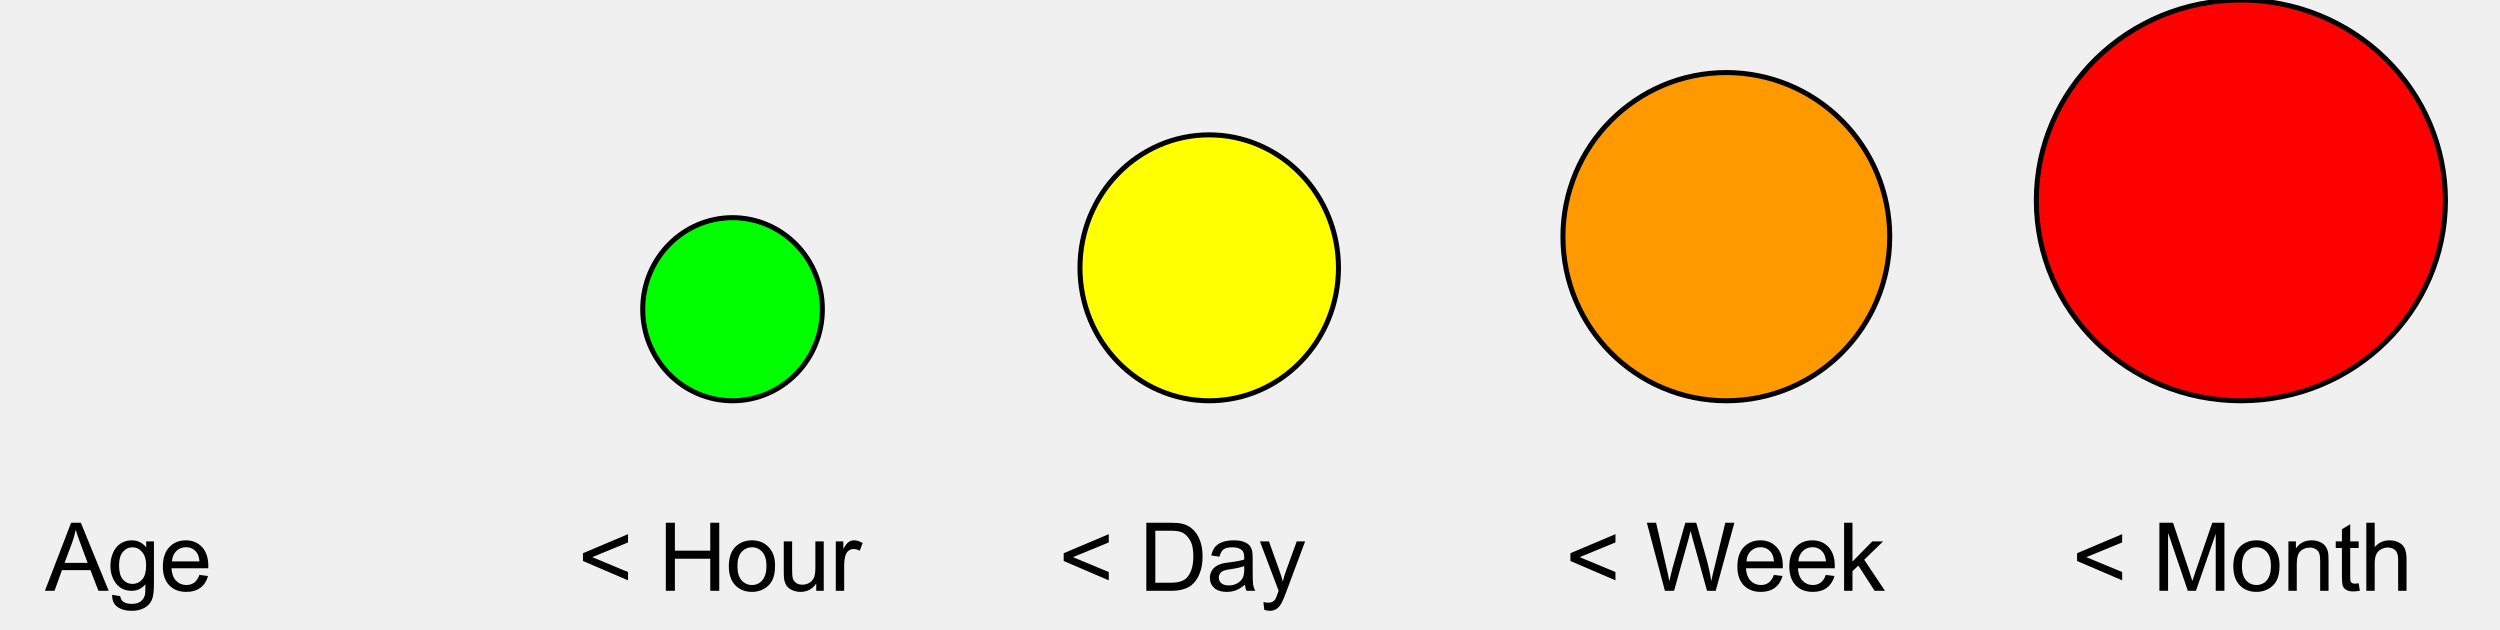
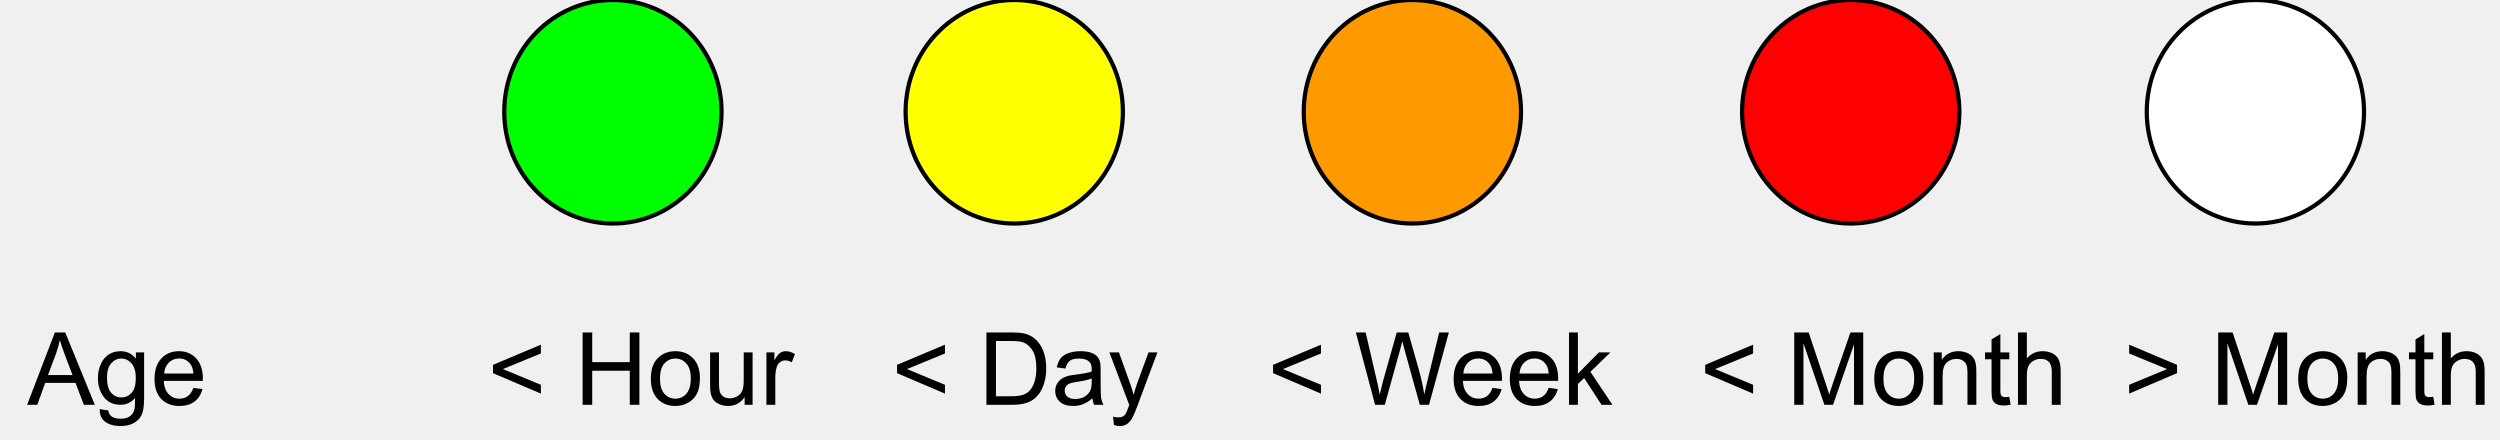
- <svg xmlns="http://www.w3.org/2000/svg" version="1.1" viewBox="0.0 0.0 499.234 125.743" fill="none" stroke="none" stroke-linecap="square" stroke-miterlimit="10">
+ <svg xmlns="http://www.w3.org/2000/svg" version="1.1" viewBox="0.0 0.0 593.95 104.438" fill="none" stroke="none" stroke-linecap="square" stroke-miterlimit="10">
  <clipPath id="p.0">
-     <path d="m0 0l499.234 0l0 125.743l-499.234 0l0 -125.743z" clip-rule="nonzero" />
+     <path d="m0 0l593.95 0l0 104.438l-593.95 0l0 -104.438z" clip-rule="nonzero" />
  </clipPath>
  <g clip-path="url(#p.0)">
-     <path fill="#000000" fill-opacity="0.0" d="m0 0l499.234 0l0 125.743l-499.234 0z" fill-rule="nonzero" />
-     <path fill="#000000" fill-opacity="0.0" d="m0 91.058l548.063 0l0 44.157l-548.063 0z" fill-rule="nonzero" />
-     <path fill="#000000" d="m8.969 117.978l5.234 -13.594l1.938 0l5.562 13.594l-2.047 0l-1.594 -4.125l-5.688 0l-1.484 4.125l-1.922 0zm3.922 -5.578l4.609 0l-1.406 -3.781q-0.656 -1.703 -0.969 -2.812q-0.266 1.312 -0.734 2.594l-1.5 4.0zm9.506 6.391l1.609 0.25q0.109 0.75 0.578 1.094q0.609 0.453 1.688 0.453q1.172 0 1.797 -0.469q0.625 -0.453 0.859 -1.281q0.125 -0.516 0.109 -2.156q-1.094 1.297 -2.719 1.297q-2.031 0 -3.156 -1.469q-1.109 -1.469 -1.109 -3.516q0 -1.406 0.516 -2.594q0.516 -1.203 1.484 -1.844q0.969 -0.656 2.266 -0.656q1.75 0 2.875 1.406l0 -1.188l1.547 0l0 8.516q0 2.312 -0.469 3.266q-0.469 0.969 -1.484 1.516q-1.016 0.562 -2.5 0.562q-1.766 0 -2.859 -0.797q-1.078 -0.797 -1.031 -2.391zm1.375 -5.922q0 1.953 0.766 2.844q0.781 0.891 1.938 0.891q1.141 0 1.922 -0.891q0.781 -0.891 0.781 -2.781q0 -1.812 -0.812 -2.719q-0.797 -0.922 -1.922 -0.922q-1.109 0 -1.891 0.906q-0.781 0.891 -0.781 2.672zm16.048 1.938l1.719 0.219q-0.406 1.5 -1.516 2.344q-1.094 0.828 -2.812 0.828q-2.156 0 -3.422 -1.328q-1.266 -1.328 -1.266 -3.734q0 -2.484 1.266 -3.859q1.281 -1.375 3.328 -1.375q1.984 0 3.234 1.344q1.25 1.344 1.25 3.797q0 0.141 -0.016 0.438l-7.344 0q0.094 1.625 0.922 2.484q0.828 0.859 2.062 0.859q0.906 0 1.547 -0.469q0.656 -0.484 1.047 -1.547zm-5.484 -2.703l5.5 0q-0.109 -1.234 -0.625 -1.859q-0.797 -0.969 -2.078 -0.969q-1.141 0 -1.938 0.781q-0.781 0.766 -0.859 2.047z" fill-rule="nonzero" />
-     <path fill="#000000" d="m116.413 112.025l0 -1.547l9.0 -3.812l0 1.656l-7.141 2.938l7.141 2.969l0 1.656l-9.0 -3.859zm16.547 5.953l0 -13.594l1.812 0l0 5.578l7.062 0l0 -5.578l1.797 0l0 13.594l-1.797 0l0 -6.406l-7.062 0l0 6.406l-1.812 0zm12.582 -4.922q0 -2.734 1.531 -4.062q1.266 -1.094 3.094 -1.094q2.031 0 3.312 1.344q1.297 1.328 1.297 3.672q0 1.906 -0.578 3.0q-0.562 1.078 -1.656 1.688q-1.078 0.594 -2.375 0.594q-2.062 0 -3.344 -1.328q-1.281 -1.328 -1.281 -3.812zm1.719 0q0 1.891 0.828 2.828q0.828 0.938 2.078 0.938q1.25 0 2.062 -0.938q0.828 -0.953 0.828 -2.891q0 -1.828 -0.828 -2.766q-0.828 -0.938 -2.062 -0.938q-1.25 0 -2.078 0.938q-0.828 0.938 -0.828 2.828zm15.735 4.922l0 -1.453q-1.141 1.672 -3.125 1.672q-0.859 0 -1.625 -0.328q-0.75 -0.344 -1.125 -0.844q-0.359 -0.5 -0.516 -1.234q-0.094 -0.5 -0.094 -1.562l0 -6.109l1.672 0l0 5.469q0 1.312 0.094 1.766q0.156 0.656 0.672 1.031q0.516 0.375 1.266 0.375q0.75 0 1.406 -0.375q0.656 -0.391 0.922 -1.047q0.281 -0.672 0.281 -1.938l0 -5.281l1.672 0l0 9.859l-1.5 0zm3.907 0l0 -9.859l1.5 0l0 1.5q0.578 -1.047 1.062 -1.375q0.484 -0.344 1.078 -0.344q0.844 0 1.719 0.547l-0.578 1.547q-0.609 -0.359 -1.234 -0.359q-0.547 0 -0.984 0.328q-0.422 0.328 -0.609 0.906q-0.281 0.891 -0.281 1.953l0 5.156l-1.672 0z" fill-rule="nonzero" />
-     <path fill="#000000" d="m212.413 112.025l0 -1.547l9.0 -3.812l0 1.656l-7.141 2.938l7.141 2.969l0 1.656l-9.0 -3.859zm16.5 5.953l0 -13.594l4.688 0q1.578 0 2.422 0.188q1.156 0.266 1.984 0.969q1.078 0.922 1.609 2.344q0.531 1.406 0.531 3.219q0 1.547 -0.359 2.75q-0.359 1.188 -0.922 1.984q-0.562 0.781 -1.234 1.234q-0.672 0.438 -1.625 0.672q-0.953 0.234 -2.188 0.234l-4.906 0zm1.797 -1.609l2.906 0q1.344 0 2.109 -0.25q0.766 -0.25 1.219 -0.703q0.641 -0.641 1.0 -1.719q0.359 -1.078 0.359 -2.625q0 -2.125 -0.703 -3.266q-0.703 -1.156 -1.703 -1.547q-0.719 -0.281 -2.328 -0.281l-2.859 0l0 10.391zm17.895 0.391q-0.938 0.797 -1.797 1.125q-0.859 0.312 -1.844 0.312q-1.609 0 -2.484 -0.781q-0.875 -0.797 -0.875 -2.031q0 -0.734 0.328 -1.328q0.328 -0.594 0.859 -0.953q0.531 -0.359 1.203 -0.547q0.5 -0.141 1.484 -0.25q2.031 -0.25 2.984 -0.578q0 -0.344 0 -0.438q0 -1.016 -0.469 -1.438q-0.641 -0.562 -1.906 -0.562q-1.172 0 -1.734 0.406q-0.562 0.406 -0.828 1.469l-1.641 -0.234q0.234 -1.047 0.734 -1.688q0.516 -0.641 1.469 -0.984q0.969 -0.359 2.25 -0.359q1.266 0 2.047 0.297q0.781 0.297 1.156 0.75q0.375 0.453 0.516 1.141q0.094 0.422 0.094 1.531l0 2.234q0 2.328 0.094 2.953q0.109 0.609 0.438 1.172l-1.75 0q-0.266 -0.516 -0.328 -1.219zm-0.141 -3.719q-0.906 0.359 -2.734 0.625q-1.031 0.141 -1.453 0.328q-0.422 0.188 -0.656 0.547q-0.234 0.359 -0.234 0.797q0 0.672 0.5 1.125q0.516 0.438 1.484 0.438q0.969 0 1.719 -0.422q0.75 -0.438 1.109 -1.156q0.266 -0.578 0.266 -1.672l0 -0.609zm4.001 8.734l-0.172 -1.562q0.547 0.141 0.953 0.141q0.547 0 0.875 -0.188q0.344 -0.188 0.562 -0.516q0.156 -0.25 0.5 -1.25q0.047 -0.141 0.156 -0.406l-3.734 -9.875l1.797 0l2.047 5.719q0.406 1.078 0.719 2.281q0.281 -1.156 0.688 -2.25l2.094 -5.75l1.672 0l-3.75 10.031q-0.594 1.625 -0.937 2.234q-0.438 0.828 -1.016 1.203q-0.578 0.391 -1.375 0.391q-0.484 0 -1.078 -0.203z" fill-rule="nonzero" />
-     <path fill="#000000" d="m313.597 112.025l0 -1.547l9.0 -3.812l0 1.656l-7.141 2.938l7.141 2.969l0 1.656l-9.0 -3.859zm18.875 5.953l-3.609 -13.594l1.844 0l2.062 8.906q0.344 1.406 0.578 2.781q0.516 -2.172 0.609 -2.516l2.594 -9.172l2.172 0l1.953 6.875q0.734 2.562 1.047 4.812q0.266 -1.281 0.688 -2.953l2.125 -8.734l1.812 0l-3.734 13.594l-1.734 0l-2.859 -10.359q-0.359 -1.297 -0.422 -1.594q-0.219 0.938 -0.406 1.594l-2.891 10.359l-1.828 0zm21.765 -3.172l1.719 0.219q-0.406 1.5 -1.516 2.344q-1.094 0.828 -2.812 0.828q-2.156 0 -3.422 -1.328q-1.266 -1.328 -1.266 -3.734q0 -2.484 1.266 -3.859q1.281 -1.375 3.328 -1.375q1.984 0 3.234 1.344q1.25 1.344 1.25 3.797q0 0.141 -0.016 0.438l-7.344 0q0.094 1.625 0.922 2.484q0.828 0.859 2.062 0.859q0.906 0 1.547 -0.469q0.656 -0.484 1.047 -1.547zm-5.484 -2.703l5.5 0q-0.109 -1.234 -0.625 -1.859q-0.797 -0.969 -2.078 -0.969q-1.141 0 -1.938 0.781q-0.781 0.766 -0.859 2.047zm15.86 2.703l1.719 0.219q-0.406 1.5 -1.516 2.344q-1.094 0.828 -2.812 0.828q-2.156 0 -3.422 -1.328q-1.266 -1.328 -1.266 -3.734q0 -2.484 1.266 -3.859q1.281 -1.375 3.328 -1.375q1.984 0 3.234 1.344q1.25 1.344 1.25 3.797q0 0.141 -0.016 0.438l-7.344 0q0.094 1.625 0.922 2.484q0.828 0.859 2.062 0.859q0.906 0 1.547 -0.469q0.656 -0.484 1.047 -1.547zm-5.484 -2.703l5.5 0q-0.109 -1.234 -0.625 -1.859q-0.797 -0.969 -2.078 -0.969q-1.141 0 -1.938 0.781q-0.781 0.766 -0.859 2.047zm9.126 5.875l0 -13.594l1.672 0l0 7.75l3.953 -4.016l2.156 0l-3.766 3.656l4.141 6.203l-2.062 0l-3.25 -5.031l-1.172 1.125l0 3.906l-1.672 0z" fill-rule="nonzero" />
-     <path fill="#000000" d="m414.78 112.025l0 -1.547l9.0 -3.812l0 1.656l-7.141 2.938l7.141 2.969l0 1.656l-9.0 -3.859zm16.438 5.953l0 -13.594l2.719 0l3.219 9.625q0.438 1.344 0.641 2.016q0.234 -0.75 0.734 -2.188l3.25 -9.453l2.422 0l0 13.594l-1.734 0l0 -11.391l-3.953 11.391l-1.625 0l-3.938 -11.578l0 11.578l-1.734 0zm14.76 -4.922q0 -2.734 1.531 -4.062q1.266 -1.094 3.094 -1.094q2.031 0 3.312 1.344q1.297 1.328 1.297 3.672q0 1.906 -0.578 3.0q-0.562 1.078 -1.656 1.688q-1.078 0.594 -2.375 0.594q-2.062 0 -3.344 -1.328q-1.281 -1.328 -1.281 -3.812zm1.719 0q0 1.891 0.828 2.828q0.828 0.938 2.078 0.938q1.25 0 2.062 -0.938q0.828 -0.953 0.828 -2.891q0 -1.828 -0.828 -2.766q-0.828 -0.938 -2.062 -0.938q-1.25 0 -2.078 0.938q-0.828 0.938 -0.828 2.828zm9.282 4.922l0 -9.859l1.5 0l0 1.406q1.094 -1.625 3.141 -1.625q0.891 0 1.641 0.328q0.75 0.312 1.109 0.844q0.375 0.516 0.531 1.219q0.094 0.469 0.094 1.625l0 6.062l-1.672 0l0 -6.0q0 -1.016 -0.203 -1.516q-0.188 -0.516 -0.688 -0.812q-0.5 -0.297 -1.172 -0.297q-1.062 0 -1.844 0.672q-0.766 0.672 -0.766 2.578l0 5.375l-1.672 0zm14.032 -1.5l0.234 1.484q-0.703 0.141 -1.266 0.141q-0.906 0 -1.406 -0.281q-0.5 -0.297 -0.703 -0.75q-0.203 -0.469 -0.203 -1.984l0 -5.656l-1.234 0l0 -1.312l1.234 0l0 -2.438l1.656 -1.0l0 3.438l1.688 0l0 1.312l-1.688 0l0 5.75q0 0.719 0.078 0.922q0.094 0.203 0.297 0.328q0.203 0.125 0.578 0.125q0.266 0 0.734 -0.078zm1.527 1.5l0 -13.594l1.672 0l0 4.875q1.172 -1.359 2.953 -1.359q1.094 0 1.891 0.438q0.812 0.422 1.156 1.188q0.359 0.766 0.359 2.203l0 6.25l-1.672 0l0 -6.25q0 -1.25 -0.547 -1.812q-0.547 -0.578 -1.531 -0.578q-0.75 0 -1.406 0.391q-0.641 0.375 -0.922 1.047q-0.281 0.656 -0.281 1.812l0 5.391l-1.672 0z" fill-rule="nonzero" />
-     <path fill="#00ff00" d="m128.349 61.748l0 0c0 -10.098 8.031 -18.283 17.937 -18.283l0 0c4.757 0 9.32 1.926 12.683 5.355c3.364 3.429 5.254 8.079 5.254 12.928l0 0c0 10.098 -8.031 18.283 -17.937 18.283l0 0c-9.906 0 -17.937 -8.186 -17.937 -18.283z" fill-rule="nonzero" />
-     <path stroke="#000000" stroke-width="1.0" stroke-linejoin="round" stroke-linecap="butt" d="m128.349 61.748l0 0c0 -10.098 8.031 -18.283 17.937 -18.283l0 0c4.757 0 9.32 1.926 12.683 5.355c3.364 3.429 5.254 8.079 5.254 12.928l0 0c0 10.098 -8.031 18.283 -17.937 18.283l0 0c-9.906 0 -17.937 -8.186 -17.937 -18.283z" fill-rule="nonzero" />
-     <path fill="#ffff00" d="m215.664 53.48l0 0c0 -14.664 11.556 -26.551 25.811 -26.551l0 0c6.846 0 13.411 2.797 18.251 7.777c4.84 4.979 7.56 11.733 7.56 18.775l0 0c0 14.664 -11.556 26.551 -25.811 26.551l0 0c-14.255 0 -25.811 -11.887 -25.811 -26.551z" fill-rule="nonzero" />
-     <path stroke="#000000" stroke-width="1.0" stroke-linejoin="round" stroke-linecap="butt" d="m215.664 53.48l0 0c0 -14.664 11.556 -26.551 25.811 -26.551l0 0c6.846 0 13.411 2.797 18.251 7.777c4.84 4.979 7.56 11.733 7.56 18.775l0 0c0 14.664 -11.556 26.551 -25.811 26.551l0 0c-14.255 0 -25.811 -11.887 -25.811 -26.551z" fill-rule="nonzero" />
-     <path fill="#ff9900" d="m312.109 47.26l0 0c0 -18.099 14.609 -32.772 32.63 -32.772l0 0c8.654 0 16.954 3.453 23.073 9.599c6.119 6.146 9.557 14.481 9.557 23.173l0 0c0 18.099 -14.609 32.772 -32.63 32.772l0 0c-18.021 0 -32.63 -14.672 -32.63 -32.772z" fill-rule="nonzero" />
-     <path stroke="#000000" stroke-width="1.0" stroke-linejoin="round" stroke-linecap="butt" d="m312.109 47.26l0 0c0 -18.099 14.609 -32.772 32.63 -32.772l0 0c8.654 0 16.954 3.453 23.073 9.599c6.119 6.146 9.557 14.481 9.557 23.173l0 0c0 18.099 -14.609 32.772 -32.63 32.772l0 0c-18.021 0 -32.63 -14.672 -32.63 -32.772z" fill-rule="nonzero" />
-     <path fill="#ff0000" d="m406.64 40.016l0 0c0 -22.1 18.289 -40.016 40.85 -40.016l0 0c10.834 0 21.225 4.216 28.886 11.72c7.661 7.504 11.965 17.683 11.965 28.295l0 0c0 22.1 -18.289 40.016 -40.85 40.016l0 0c-22.561 0 -40.85 -17.916 -40.85 -40.016z" fill-rule="nonzero" />
-     <path stroke="#000000" stroke-width="1.0" stroke-linejoin="round" stroke-linecap="butt" d="m406.64 40.016l0 0c0 -22.1 18.289 -40.016 40.85 -40.016l0 0c10.834 0 21.225 4.216 28.886 11.72c7.661 7.504 11.965 17.683 11.965 28.295l0 0c0 22.1 -18.289 40.016 -40.85 40.016l0 0c-22.561 0 -40.85 -17.916 -40.85 -40.016z" fill-rule="nonzero" />
+     <path fill="#000000" fill-opacity="0.0" d="m0 0l593.95 0l0 104.438l-593.95 0z" fill-rule="nonzero" />
+     <path fill="#ffff00" d="m215.156 26.551l0 0c0 -14.664 11.556 -26.551 25.811 -26.551l0 0c6.846 0 13.411 2.797 18.251 7.777c4.84 4.979 7.56 11.733 7.56 18.775l0 0c0 14.664 -11.556 26.551 -25.811 26.551l0 0c-14.255 0 -25.811 -11.887 -25.811 -26.551z" fill-rule="nonzero" />
+     <path stroke="#000000" stroke-width="1.0" stroke-linejoin="round" stroke-linecap="butt" d="m215.156 26.551l0 0c0 -14.664 11.556 -26.551 25.811 -26.551l0 0c6.846 0 13.411 2.797 18.251 7.777c4.84 4.979 7.56 11.733 7.56 18.775l0 0c0 14.664 -11.556 26.551 -25.811 26.551l0 0c-14.255 0 -25.811 -11.887 -25.811 -26.551z" fill-rule="nonzero" />
+     <path fill="#ff9900" d="m309.741 26.551l0 0c0 -14.664 11.556 -26.551 25.811 -26.551l0 0c6.846 0 13.411 2.797 18.251 7.777c4.84 4.979 7.56 11.733 7.56 18.775l0 0c0 14.664 -11.556 26.551 -25.811 26.551l0 0c-14.255 0 -25.811 -11.887 -25.811 -26.551z" fill-rule="nonzero" />
+     <path stroke="#000000" stroke-width="1.0" stroke-linejoin="round" stroke-linecap="butt" d="m309.741 26.551l0 0c0 -14.664 11.556 -26.551 25.811 -26.551l0 0c6.846 0 13.411 2.797 18.251 7.777c4.84 4.979 7.56 11.733 7.56 18.775l0 0c0 14.664 -11.556 26.551 -25.811 26.551l0 0c-14.255 0 -25.811 -11.887 -25.811 -26.551z" fill-rule="nonzero" />
+     <path fill="#00ff00" d="m119.802 26.551l0 0c0 -14.664 11.556 -26.551 25.811 -26.551l0 0c6.846 0 13.411 2.797 18.251 7.777c4.84 4.979 7.56 11.733 7.56 18.775l0 0c0 14.664 -11.556 26.551 -25.811 26.551l0 0c-14.255 0 -25.811 -11.887 -25.811 -26.551z" fill-rule="nonzero" />
+     <path stroke="#000000" stroke-width="1.0" stroke-linejoin="round" stroke-linecap="butt" d="m119.802 26.551l0 0c0 -14.664 11.556 -26.551 25.811 -26.551l0 0c6.846 0 13.411 2.797 18.251 7.777c4.84 4.979 7.56 11.733 7.56 18.775l0 0c0 14.664 -11.556 26.551 -25.811 26.551l0 0c-14.255 0 -25.811 -11.887 -25.811 -26.551z" fill-rule="nonzero" />
+     <path fill="#ff0000" d="m413.883 26.551l0 0c0 -14.664 11.556 -26.551 25.811 -26.551l0 0c6.846 0 13.411 2.797 18.251 7.777c4.841 4.979 7.56 11.733 7.56 18.775l0 0c0 14.664 -11.556 26.551 -25.811 26.551l0 0c-14.255 0 -25.811 -11.887 -25.811 -26.551z" fill-rule="nonzero" />
+     <path stroke="#000000" stroke-width="1.0" stroke-linejoin="round" stroke-linecap="butt" d="m413.883 26.551l0 0c0 -14.664 11.556 -26.551 25.811 -26.551l0 0c6.846 0 13.411 2.797 18.251 7.777c4.841 4.979 7.56 11.733 7.56 18.775l0 0c0 14.664 -11.556 26.551 -25.811 26.551l0 0c-14.255 0 -25.811 -11.887 -25.811 -26.551z" fill-rule="nonzero" />
+     <path fill="#ffffff" d="m510.025 26.551l0 0c0 -14.664 11.556 -26.551 25.811 -26.551l0 0c6.846 0 13.411 2.797 18.251 7.777c4.841 4.979 7.56 11.733 7.56 18.775l0 0c0 14.664 -11.556 26.551 -25.811 26.551l0 0c-14.255 0 -25.811 -11.887 -25.811 -26.551z" fill-rule="nonzero" />
+     <path stroke="#000000" stroke-width="1.0" stroke-linejoin="round" stroke-linecap="butt" d="m510.025 26.551l0 0c0 -14.664 11.556 -26.551 25.811 -26.551l0 0c6.846 0 13.411 2.797 18.251 7.777c4.841 4.979 7.56 11.733 7.56 18.775l0 0c0 14.664 -11.556 26.551 -25.811 26.551l0 0c-14.255 0 -25.811 -11.887 -25.811 -26.551z" fill-rule="nonzero" />
+     <path fill="#000000" fill-opacity="0.0" d="m-2.522 64.129l684.882 0l0 44.157l-684.882 0z" fill-rule="nonzero" />
+     <path fill="#000000" d="m6.447 96.169l6.594 -17.188l2.453 0l7.031 17.188l-2.594 0l-2.0 -5.203l-7.188 0l-1.891 5.203l-2.406 0zm4.953 -7.062l5.828 0l-1.797 -4.75q-0.812 -2.172 -1.219 -3.562q-0.328 1.656 -0.922 3.281l-1.891 5.031zm12.289 8.094l2.047 0.312q0.125 0.938 0.719 1.375q0.781 0.594 2.141 0.594q1.469 0 2.266 -0.594q0.797 -0.578 1.078 -1.641q0.156 -0.641 0.141 -2.703q-1.375 1.625 -3.438 1.625q-2.562 0 -3.969 -1.844q-1.406 -1.859 -1.406 -4.453q0 -1.781 0.641 -3.281q0.641 -1.516 1.859 -2.328q1.234 -0.828 2.891 -0.828q2.203 0 3.625 1.781l0 -1.5l1.953 0l0 10.766q0 2.906 -0.594 4.109q-0.594 1.219 -1.875 1.922q-1.281 0.703 -3.156 0.703q-2.234 0 -3.609 -1.0q-1.359 -1.0 -1.312 -3.016zm1.734 -7.484q0 2.453 0.969 3.578q0.984 1.125 2.453 1.125q1.453 0 2.438 -1.109q0.984 -1.125 0.984 -3.516q0 -2.281 -1.016 -3.438q-1.016 -1.172 -2.453 -1.172q-1.406 0 -2.391 1.141q-0.984 1.141 -0.984 3.391zm20.52 2.438l2.172 0.281q-0.516 1.906 -1.906 2.969q-1.391 1.047 -3.562 1.047q-2.734 0 -4.344 -1.672q-1.594 -1.688 -1.594 -4.734q0 -3.141 1.609 -4.875q1.625 -1.734 4.203 -1.734q2.5 0 4.078 1.703q1.594 1.703 1.594 4.781q0 0.188 -0.016 0.562l-9.281 0q0.109 2.047 1.156 3.141q1.047 1.094 2.609 1.094q1.156 0 1.969 -0.609q0.828 -0.609 1.312 -1.953zm-6.938 -3.406l6.953 0q-0.141 -1.562 -0.797 -2.359q-1.0 -1.219 -2.609 -1.219q-1.453 0 -2.453 0.984q-0.984 0.969 -1.094 2.594z" fill-rule="nonzero" />
+     <path fill="#000000" d="m117.126 88.653l0 -1.969l11.375 -4.797l0 2.094l-9.016 3.703l9.016 3.734l0 2.094l-11.375 -4.859zm21.293 7.516l0 -17.188l2.281 0l0 7.062l8.922 0l0 -7.062l2.281 0l0 17.188l-2.281 0l0 -8.094l-8.922 0l0 8.094l-2.281 0zm16.207 -6.219q0 -3.469 1.922 -5.125q1.609 -1.391 3.922 -1.391q2.562 0 4.188 1.688q1.625 1.688 1.625 4.641q0 2.406 -0.719 3.781q-0.719 1.375 -2.094 2.141q-1.375 0.766 -3.0 0.766q-2.625 0 -4.234 -1.672q-1.609 -1.688 -1.609 -4.828zm2.172 0q0 2.391 1.031 3.578q1.047 1.188 2.641 1.188q1.562 0 2.609 -1.188q1.047 -1.203 1.047 -3.656q0 -2.312 -1.062 -3.5q-1.047 -1.188 -2.594 -1.188q-1.594 0 -2.641 1.188q-1.031 1.188 -1.031 3.578zm20.113 6.219l0 -1.828q-1.453 2.109 -3.938 2.109q-1.109 0 -2.062 -0.422q-0.953 -0.422 -1.422 -1.062q-0.453 -0.641 -0.641 -1.562q-0.141 -0.625 -0.141 -1.969l0 -7.719l2.109 0l0 6.906q0 1.656 0.141 2.234q0.188 0.828 0.828 1.312q0.656 0.469 1.609 0.469q0.938 0 1.766 -0.484q0.844 -0.5 1.188 -1.328q0.344 -0.844 0.344 -2.438l0 -6.672l2.109 0l0 12.453l-1.891 0zm5.176 0l0 -12.453l1.891 0l0 1.891q0.734 -1.328 1.344 -1.75q0.625 -0.422 1.359 -0.422q1.062 0 2.172 0.688l-0.734 1.953q-0.766 -0.453 -1.547 -0.453q-0.688 0 -1.25 0.422q-0.547 0.406 -0.781 1.141q-0.344 1.125 -0.344 2.469l0 6.516l-2.109 0z" fill-rule="nonzero" />
+     <path fill="#000000" d="m213.126 88.653l0 -1.969l11.375 -4.797l0 2.094l-9.016 3.703l9.016 3.734l0 2.094l-11.375 -4.859zm21.23 7.516l0 -17.188l5.906 0q2.016 0 3.062 0.25q1.484 0.344 2.516 1.234q1.359 1.141 2.031 2.938q0.688 1.781 0.688 4.078q0 1.953 -0.469 3.469q-0.453 1.516 -1.172 2.516q-0.703 0.984 -1.562 1.547q-0.844 0.562 -2.047 0.859q-1.203 0.297 -2.766 0.297l-6.188 0zm2.266 -2.031l3.672 0q1.703 0 2.656 -0.312q0.969 -0.312 1.547 -0.891q0.812 -0.812 1.266 -2.172q0.453 -1.375 0.453 -3.312q0 -2.703 -0.891 -4.141q-0.891 -1.453 -2.156 -1.938q-0.906 -0.359 -2.938 -0.359l-3.609 0l0 13.125zm22.91 0.5q-1.172 0.984 -2.266 1.406q-1.078 0.406 -2.313 0.406q-2.047 0 -3.156 -1.0q-1.094 -1.0 -1.094 -2.562q0 -0.922 0.406 -1.672q0.422 -0.75 1.094 -1.203q0.672 -0.469 1.516 -0.703q0.625 -0.156 1.875 -0.312q2.563 -0.312 3.766 -0.734q0.016 -0.422 0.016 -0.547q0 -1.281 -0.609 -1.812q-0.797 -0.719 -2.391 -0.719q-1.5 0 -2.203 0.531q-0.703 0.516 -1.047 1.844l-2.062 -0.281q0.281 -1.328 0.922 -2.141q0.641 -0.812 1.859 -1.25q1.219 -0.453 2.828 -0.453q1.594 0 2.594 0.375q1.0 0.375 1.469 0.953q0.469 0.562 0.656 1.438q0.094 0.531 0.094 1.938l0 2.812q0 2.938 0.141 3.719q0.141 0.781 0.531 1.5l-2.203 0q-0.328 -0.656 -0.422 -1.531zm-0.172 -4.719q-1.156 0.469 -3.453 0.797q-1.297 0.188 -1.844 0.422q-0.531 0.234 -0.828 0.688q-0.281 0.453 -0.281 1.0q0 0.844 0.625 1.406q0.641 0.562 1.875 0.562q1.219 0 2.172 -0.531q0.953 -0.531 1.391 -1.453q0.344 -0.719 0.344 -2.109l0 -0.781zm5.301 11.047l-0.234 -1.984q0.703 0.188 1.219 0.188q0.703 0 1.125 -0.234q0.422 -0.234 0.688 -0.656q0.203 -0.312 0.641 -1.562q0.062 -0.188 0.188 -0.516l-4.719 -12.484l2.266 0l2.594 7.219q0.5 1.359 0.906 2.875q0.359 -1.453 0.859 -2.828l2.672 -7.266l2.109 0l-4.734 12.672q-0.766 2.047 -1.188 2.812q-0.562 1.047 -1.297 1.531q-0.719 0.484 -1.734 0.484q-0.609 0 -1.359 -0.25z" fill-rule="nonzero" />
+     <path fill="#000000" d="m302.458 88.653l0 -1.969l11.375 -4.797l0 2.094l-9.016 3.703l9.016 3.734l0 2.094l-11.375 -4.859zm24.23 7.516l-4.562 -17.188l2.328 0l2.609 11.266q0.422 1.766 0.734 3.516q0.656 -2.75 0.766 -3.172l3.281 -11.609l2.734 0l2.469 8.703q0.922 3.234 1.328 6.078q0.328 -1.625 0.859 -3.734l2.688 -11.047l2.297 0l-4.719 17.188l-2.188 0l-3.625 -13.094q-0.453 -1.641 -0.531 -2.016q-0.281 1.188 -0.516 2.016l-3.641 13.094l-2.312 0zm27.902 -4.016l2.172 0.281q-0.516 1.906 -1.906 2.969q-1.391 1.047 -3.562 1.047q-2.734 0 -4.344 -1.672q-1.594 -1.688 -1.594 -4.734q0 -3.141 1.609 -4.875q1.625 -1.734 4.203 -1.734q2.5 0 4.078 1.703q1.594 1.703 1.594 4.781q0 0.188 -0.016 0.562l-9.281 0q0.109 2.047 1.156 3.141q1.047 1.094 2.609 1.094q1.156 0 1.969 -0.609q0.828 -0.609 1.312 -1.953zm-6.938 -3.406l6.953 0q-0.141 -1.562 -0.797 -2.359q-1.0 -1.219 -2.609 -1.219q-1.453 0 -2.453 0.984q-0.984 0.969 -1.094 2.594zm20.285 3.406l2.172 0.281q-0.516 1.906 -1.906 2.969q-1.391 1.047 -3.562 1.047q-2.734 0 -4.344 -1.672q-1.594 -1.688 -1.594 -4.734q0 -3.141 1.609 -4.875q1.625 -1.734 4.203 -1.734q2.5 0 4.078 1.703q1.594 1.703 1.594 4.781q0 0.188 -0.016 0.562l-9.281 0q0.109 2.047 1.156 3.141q1.047 1.094 2.609 1.094q1.156 0 1.969 -0.609q0.828 -0.609 1.312 -1.953zm-6.938 -3.406l6.953 0q-0.141 -1.562 -0.797 -2.359q-1.0 -1.219 -2.609 -1.219q-1.453 0 -2.453 0.984q-0.984 0.969 -1.094 2.594zm11.77 7.422l0 -17.188l2.109 0l0 9.797l5.0 -5.062l2.719 0l-4.75 4.625l5.234 7.828l-2.594 0l-4.125 -6.359l-1.484 1.422l0 4.938l-2.109 0z" fill-rule="nonzero" />
+     <path fill="#000000" d="m405.126 88.653l0 -1.969l11.375 -4.797l0 2.094l-9.016 3.703l9.016 3.734l0 2.094l-11.375 -4.859zm21.152 7.516l0 -17.188l3.422 0l4.062 12.172q0.562 1.703 0.828 2.547q0.297 -0.938 0.906 -2.766l4.125 -11.953l3.047 0l0 17.188l-2.188 0l0 -14.375l-4.984 14.375l-2.062 0l-4.969 -14.625l0 14.625l-2.188 0zm19.008 -6.219q0 -3.469 1.922 -5.125q1.609 -1.391 3.922 -1.391q2.562 0 4.188 1.688q1.625 1.688 1.625 4.641q0 2.406 -0.719 3.781q-0.719 1.375 -2.094 2.141q-1.375 0.766 -3.0 0.766q-2.625 0 -4.234 -1.672q-1.609 -1.688 -1.609 -4.828zm2.172 0q0 2.391 1.031 3.578q1.047 1.188 2.641 1.188q1.562 0 2.609 -1.188q1.047 -1.203 1.047 -3.656q0 -2.312 -1.062 -3.5q-1.047 -1.188 -2.594 -1.188q-1.594 0 -2.641 1.188q-1.031 1.188 -1.031 3.578zm11.957 6.219l0 -12.453l1.906 0l0 1.781q1.375 -2.062 3.953 -2.062q1.125 0 2.062 0.406q0.953 0.406 1.422 1.062q0.469 0.656 0.656 1.562q0.125 0.578 0.125 2.047l0 7.656l-2.109 0l0 -7.578q0 -1.281 -0.25 -1.922q-0.25 -0.641 -0.875 -1.016q-0.625 -0.391 -1.469 -0.391q-1.344 0 -2.328 0.859q-0.984 0.859 -0.984 3.25l0 6.797l-2.109 0zm17.957 -1.891l0.312 1.859q-0.891 0.203 -1.594 0.203q-1.156 0 -1.797 -0.359q-0.625 -0.375 -0.891 -0.969q-0.25 -0.594 -0.25 -2.484l0 -7.172l-1.547 0l0 -1.641l1.547 0l0 -3.078l2.094 -1.266l0 4.344l2.125 0l0 1.641l-2.125 0l0 7.281q0 0.906 0.109 1.172q0.125 0.25 0.375 0.406q0.25 0.141 0.719 0.141q0.344 0 0.922 -0.078zm2.059 1.891l0 -17.188l2.109 0l0 6.172q1.484 -1.719 3.734 -1.719q1.375 0 2.391 0.547q1.031 0.547 1.469 1.516q0.438 0.953 0.438 2.781l0 7.891l-2.109 0l0 -7.891q0 -1.578 -0.688 -2.297q-0.688 -0.719 -1.938 -0.719q-0.938 0 -1.766 0.484q-0.828 0.484 -1.188 1.312q-0.344 0.828 -0.344 2.297l0 6.812l-2.109 0zm37.793 -7.516l-11.375 4.859l0 -2.094l9.016 -3.734l-9.016 -3.703l0 -2.094l11.375 4.797l0 1.969zm9.777 7.516l0 -17.188l3.422 0l4.062 12.172q0.562 1.703 0.828 2.547q0.297 -0.938 0.906 -2.766l4.125 -11.953l3.047 0l0 17.188l-2.188 0l0 -14.375l-4.984 14.375l-2.062 0l-4.969 -14.625l0 14.625l-2.188 0zm19.008 -6.219q0 -3.469 1.922 -5.125q1.609 -1.391 3.922 -1.391q2.562 0 4.188 1.688q1.625 1.688 1.625 4.641q0 2.406 -0.719 3.781q-0.719 1.375 -2.094 2.141q-1.375 0.766 -3.0 0.766q-2.625 0 -4.234 -1.672q-1.609 -1.688 -1.609 -4.828zm2.172 0q0 2.391 1.031 3.578q1.047 1.188 2.641 1.188q1.562 0 2.609 -1.188q1.047 -1.203 1.047 -3.656q0 -2.312 -1.062 -3.5q-1.047 -1.188 -2.594 -1.188q-1.594 0 -2.641 1.188q-1.031 1.188 -1.031 3.578zm11.957 6.219l0 -12.453l1.906 0l0 1.781q1.375 -2.062 3.953 -2.062q1.125 0 2.062 0.406q0.953 0.406 1.422 1.062q0.469 0.656 0.656 1.562q0.125 0.578 0.125 2.047l0 7.656l-2.109 0l0 -7.578q0 -1.281 -0.25 -1.922q-0.25 -0.641 -0.875 -1.016q-0.625 -0.391 -1.469 -0.391q-1.344 0 -2.328 0.859q-0.984 0.859 -0.984 3.25l0 6.797l-2.109 0zm17.957 -1.891l0.312 1.859q-0.891 0.203 -1.594 0.203q-1.156 0 -1.797 -0.359q-0.625 -0.375 -0.891 -0.969q-0.25 -0.594 -0.25 -2.484l0 -7.172l-1.547 0l0 -1.641l1.547 0l0 -3.078l2.094 -1.266l0 4.344l2.125 0l0 1.641l-2.125 0l0 7.281q0 0.906 0.109 1.172q0.125 0.25 0.375 0.406q0.25 0.141 0.719 0.141q0.344 0 0.922 -0.078zm2.059 1.891l0 -17.188l2.109 0l0 6.172q1.484 -1.719 3.734 -1.719q1.375 0 2.391 0.547q1.031 0.547 1.469 1.516q0.438 0.953 0.438 2.781l0 7.891l-2.109 0l0 -7.891q0 -1.578 -0.688 -2.297q-0.688 -0.719 -1.938 -0.719q-0.938 0 -1.766 0.484q-0.828 0.484 -1.188 1.312q-0.344 0.828 -0.344 2.297l0 6.812l-2.109 0z" fill-rule="nonzero" />
  </g>
</svg>
